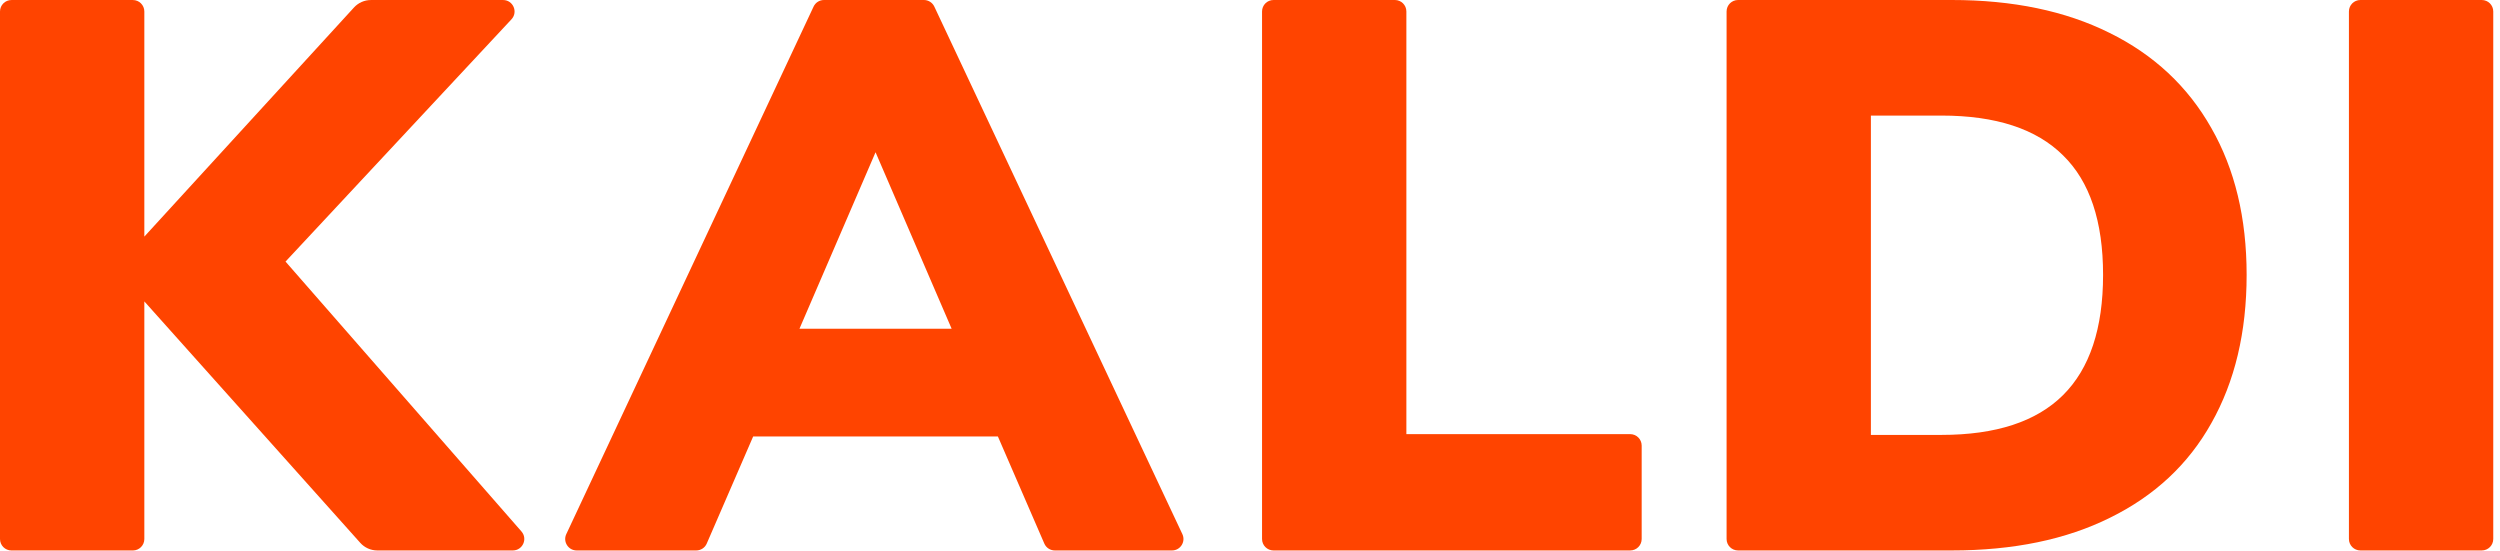
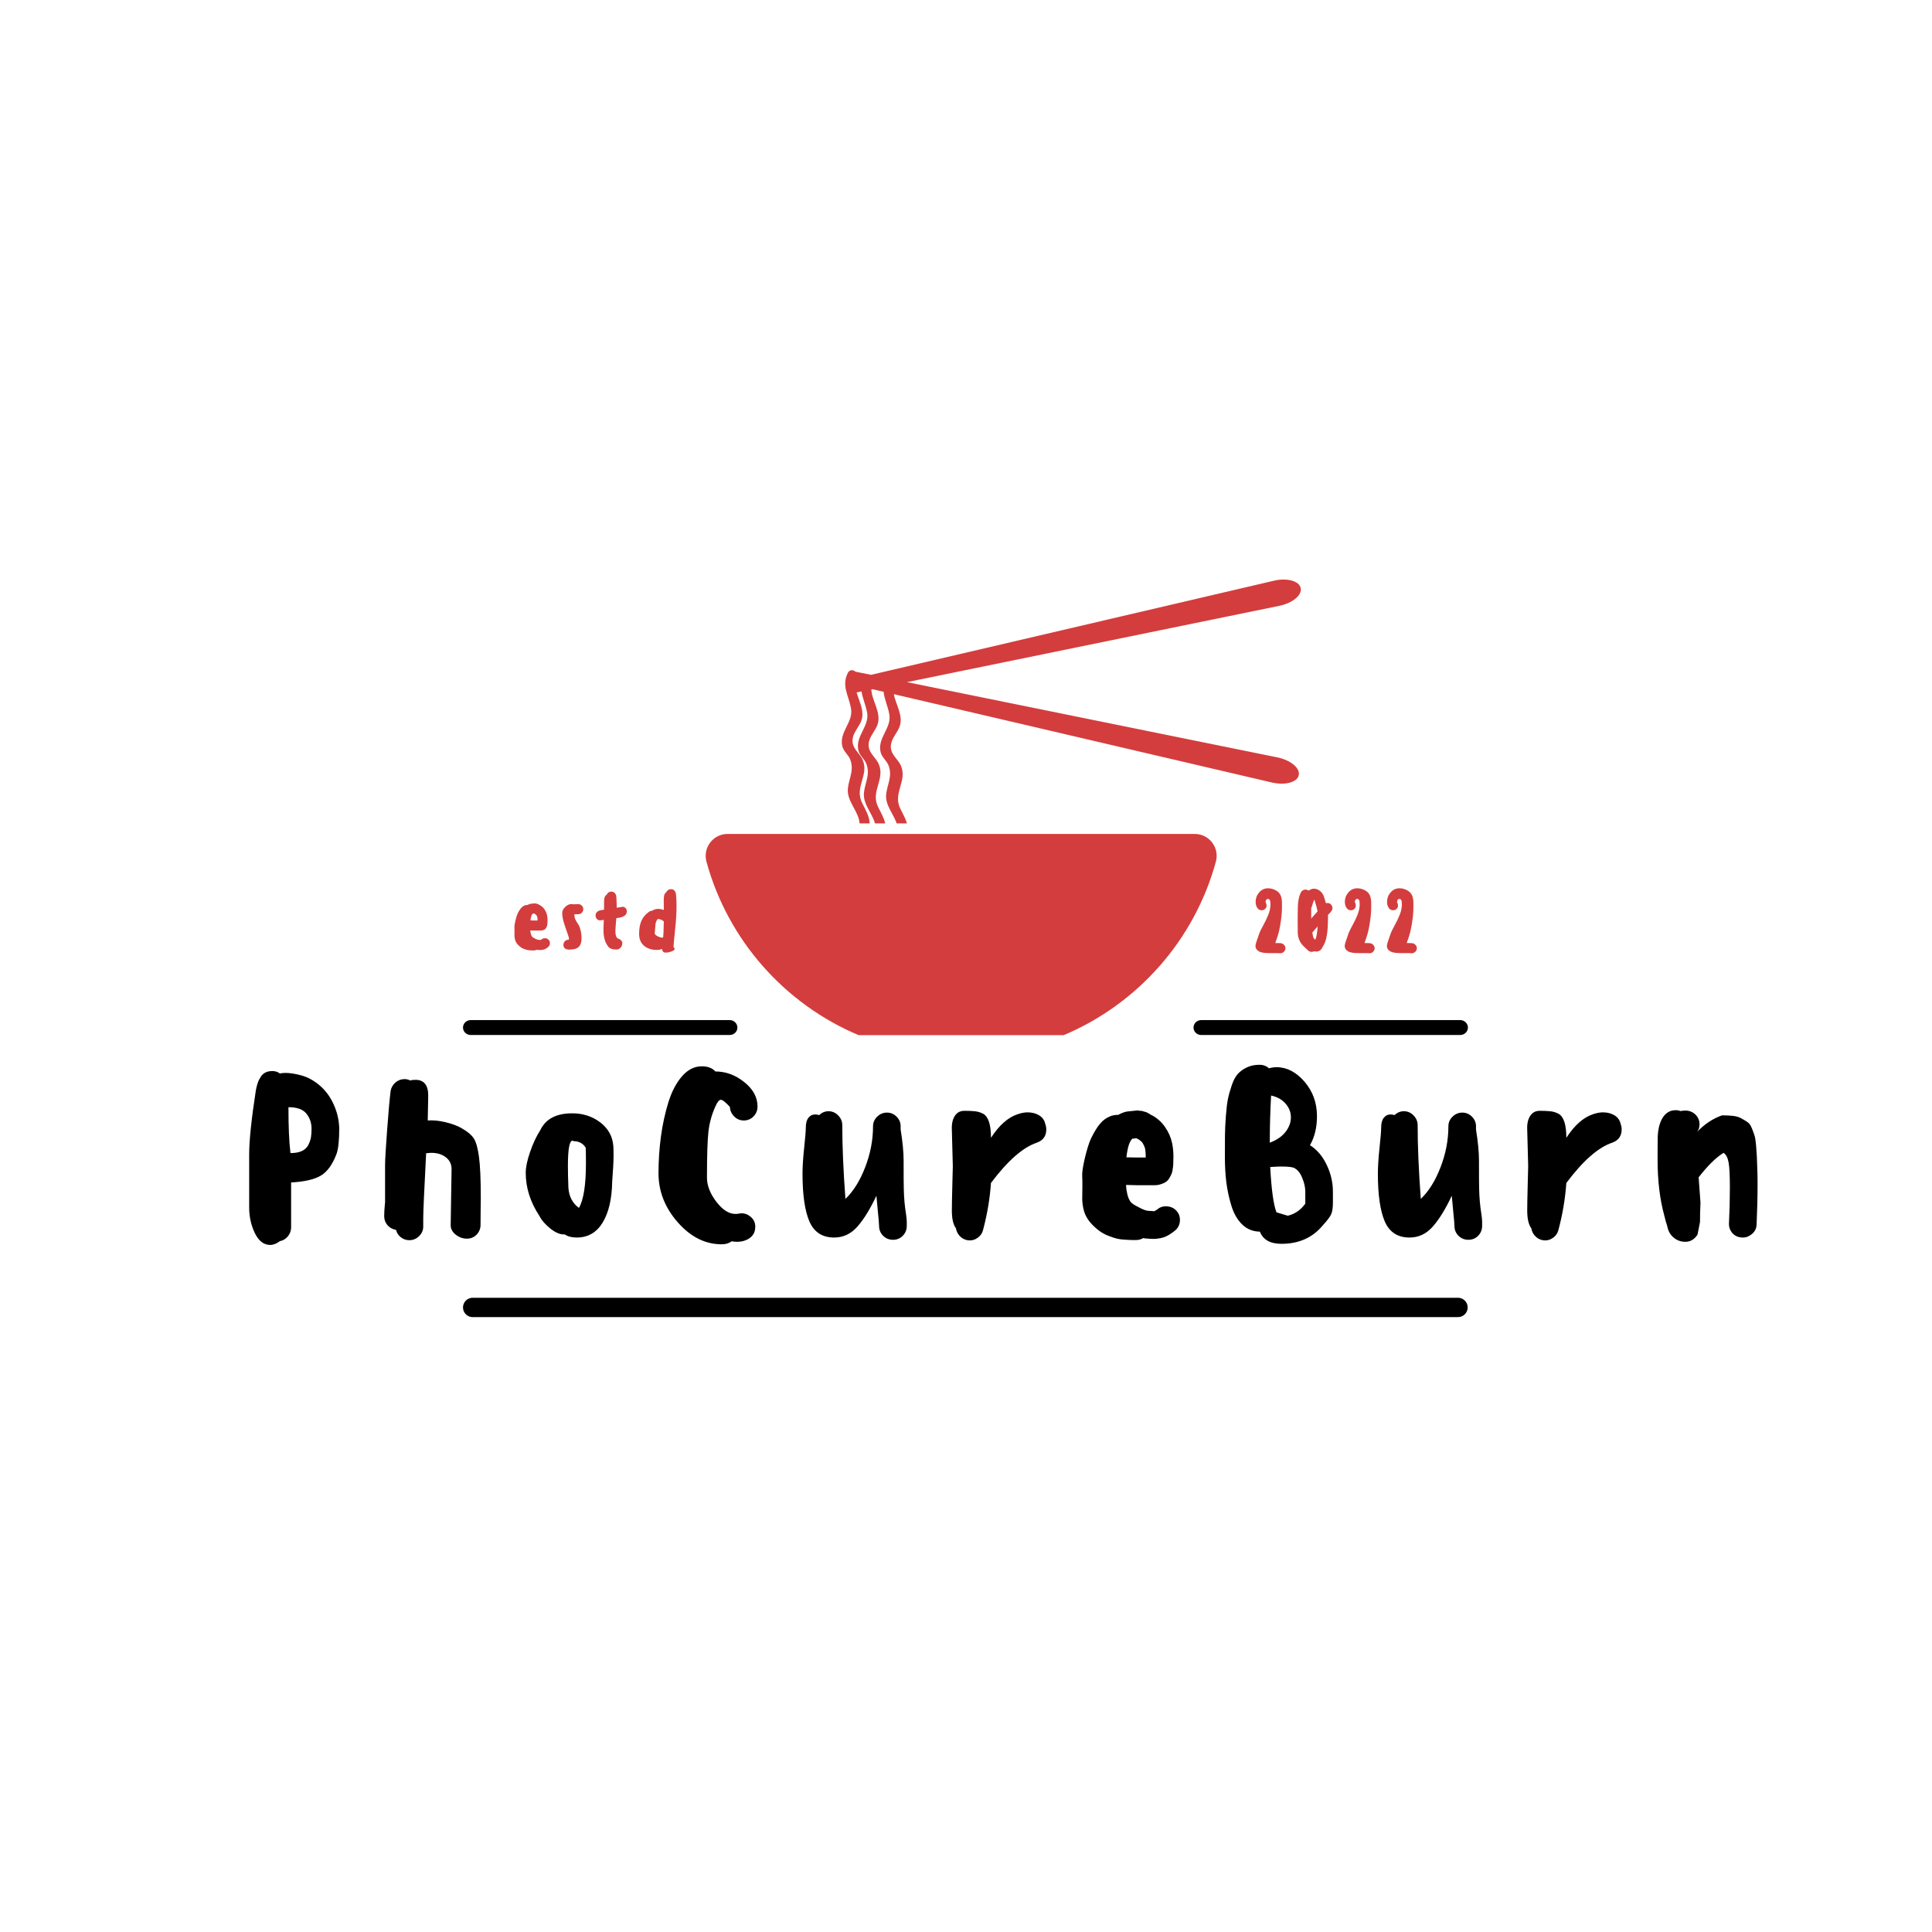
- <svg xmlns="http://www.w3.org/2000/svg" xmlns:xlink="http://www.w3.org/1999/xlink" viewBox="0 0 109 24">
-   <g transform="translate(-1470)">
-     <g style="mix-blend-mode:normal" transform="translate(1470)" fill="#f40">
-       <use xlink:href="#b" style="mix-blend-mode:normal" />
-       <use xlink:href="#c" style="mix-blend-mode:normal" />
-       <use xlink:href="#d" style="mix-blend-mode:normal" />
-       <use xlink:href="#e" style="mix-blend-mode:normal" />
-       <use xlink:href="#f" style="mix-blend-mode:normal" />
+ <svg xmlns="http://www.w3.org/2000/svg" width="375" viewBox="0 0 375 375" height="375" version="1.0">
+   <defs>
+     <clipPath id="a">
+       <path d="M 136.969 112.492 L 252.469 112.492 L 252.469 200.922 L 136.969 200.922 Z M 136.969 112.492" />
+     </clipPath>
+   </defs>
+   <g>
+     <g>
+       <g>
+         <path d="M 19.672 -21.234 C 19.672 -18.848 19.492 -17.176 19.141 -16.219 C 18.359 -14.156 17.344 -12.754 16.094 -12.016 C 14.844 -11.273 12.922 -10.832 10.328 -10.688 L 10.328 -1.969 C 10.328 -1.32 10.117 -0.742 9.703 -0.234 C 9.285 0.266 8.77 0.578 8.156 0.703 C 7.488 1.191 6.863 1.438 6.281 1.438 C 5.031 1.438 4.035 0.676 3.297 -0.844 C 2.555 -2.375 2.188 -4.039 2.188 -5.844 L 2.188 -16.141 C 2.188 -18.805 2.617 -22.945 3.484 -28.562 C 3.66 -29.469 3.863 -30.148 4.094 -30.609 L 4.281 -30.922 C 4.738 -31.848 5.535 -32.312 6.672 -32.312 C 7.109 -32.312 7.516 -32.211 7.891 -32.016 L 8.156 -31.828 C 8.383 -31.891 8.555 -31.922 8.672 -31.922 C 9.398 -32.004 10.344 -31.922 11.5 -31.672 C 12.664 -31.43 13.66 -31.051 14.484 -30.531 C 16.109 -29.539 17.363 -28.207 18.25 -26.531 C 19.133 -24.863 19.609 -23.098 19.672 -21.234 Z M 10.203 -16.391 C 11.109 -16.391 11.848 -16.523 12.422 -16.797 C 13.004 -17.078 13.426 -17.477 13.688 -18 C 13.945 -18.531 14.113 -19.023 14.188 -19.484 C 14.258 -19.953 14.297 -20.492 14.297 -21.109 C 14.297 -22.242 13.961 -23.223 13.297 -24.047 C 12.629 -24.879 11.469 -25.297 9.812 -25.297 C 9.812 -21.453 9.941 -18.484 10.203 -16.391 Z M 10.203 -16.391" transform="translate(46.176 240.204)" />
+       </g>
    </g>
  </g>
-   <defs>
-     <path id="b" d="M22.735 23.171c.283.323.053.829-.376.829h-5.907c-.285 0-.556-.121-.745-.333l-9.414-10.526v10.36c0 .276-.224.5-.5.5h-5.293c-.276 0-.5-.224-.5-.5v-23c0-.276.224-.5.5-.5h5.293c.276 0 .5.224.5.5v9.815l9.141-9.99c.19-.207.457-.325.738-.325h5.762c.437 0 .664.521.366.841l-9.851 10.563 10.287 11.767z" />
-     <path id="c" d="M45.991 24c-.199 0-.38-.118-.459-.301l-2.024-4.669h-10.67l-2.024 4.669c-.079.183-.259.301-.459.301h-5.212c-.366 0-.608-.381-.453-.712l10.782-23c.082-.176.259-.288.453-.288h4.358c.194 0 .37.112.453.287l10.815 23c.156.332-.086.713-.452.713h-5.108zm-11.135-9.668h6.635l-3.317-7.694-3.317 7.694z" />
-     <path id="d" d="M55.525 24c-.276 0-.5-.224-.5-.5v-23c0-.276.224-.5.5-.5h5.293c.276 0 .5.224.5.5v18.428h9.759c.276 0 .5.224.5.5v4.072c0 .276-.224.5-.5.5h-15.552z" />
-     <path id="e" d="M75.279.5c0-.276.224-.5.5-.5h9.315c2.667 0 4.959.477 6.874 1.43 1.938.953 3.42 2.338 4.446 4.153 1.026 1.793 1.539 3.926 1.539 6.4 0 2.496-.513 4.652-1.539 6.468-1.003 1.793-2.474 3.166-4.412 4.119-1.915.953-4.218 1.43-6.908 1.43h-9.315c-.276 0-.5-.224-.5-.5v-23zm9.37 18.462c2.371 0 4.138-.579 5.301-1.736 1.163-1.157 1.744-2.905 1.744-5.242 0-2.338-.581-4.074-1.744-5.209-1.163-1.157-2.93-1.736-5.301-1.736h-3.078v13.923h3.078z" />
-     <path id="f" d="M102.913 24c-.276 0-.5-.224-.5-.5v-23c0-.276.224-.5.5-.5h5.293c.276 0 .5.224.5.5v23c0 .276-.224.5-.5.5h-5.293z" />
-   </defs>
+   <g>
+     <g>
+       <g>
+         <path d="M 17.188 -21.234 C 18.32 -20.598 19.113 -19.941 19.562 -19.266 C 20.008 -18.598 20.348 -17.414 20.578 -15.719 C 20.816 -14.02 20.938 -11.32 20.938 -7.625 C 20.938 -7.164 20.926 -6.359 20.906 -5.203 C 20.895 -4.055 20.891 -3.148 20.891 -2.484 C 20.891 -1.734 20.633 -1.094 20.125 -0.562 C 19.613 -0.039 18.984 0.219 18.234 0.219 C 17.441 0.219 16.711 -0.047 16.047 -0.578 C 15.379 -1.117 15.062 -1.754 15.094 -2.484 L 15.266 -13.172 C 15.297 -14.16 14.938 -14.953 14.188 -15.547 C 13.445 -16.141 12.5 -16.438 11.344 -16.438 C 11.133 -16.438 10.797 -16.41 10.328 -16.359 C 9.953 -9.172 9.766 -4.984 9.766 -3.797 L 9.766 -2.141 C 9.766 -1.41 9.492 -0.785 8.953 -0.266 C 8.422 0.254 7.789 0.516 7.062 0.516 C 6.457 0.516 5.91 0.328 5.422 -0.047 C 4.941 -0.422 4.629 -0.898 4.484 -1.484 C 3.816 -1.598 3.266 -1.898 2.828 -2.391 C 2.398 -2.891 2.188 -3.473 2.188 -4.141 C 2.188 -4.398 2.195 -4.75 2.219 -5.188 C 2.25 -5.625 2.281 -6.016 2.312 -6.359 L 2.359 -6.844 L 2.359 -14.078 C 2.359 -15.047 2.488 -17.281 2.75 -20.781 C 3.008 -24.281 3.238 -26.848 3.438 -28.484 C 3.562 -29.117 3.875 -29.656 4.375 -30.094 C 4.883 -30.531 5.477 -30.75 6.156 -30.75 C 6.531 -30.75 6.891 -30.66 7.234 -30.484 C 7.492 -30.566 7.859 -30.609 8.328 -30.609 C 9.93 -30.578 10.734 -29.562 10.734 -27.562 L 10.641 -22.719 C 11.66 -22.801 12.801 -22.691 14.062 -22.391 C 15.332 -22.086 16.375 -21.703 17.188 -21.234 Z M 17.188 -21.234" transform="translate(72.384 240.204)" />
+       </g>
+     </g>
+   </g>
+   <g>
+     <g>
+       <g>
+         <path d="M 9.766 -0.609 C 10.348 -0.203 11.117 0 12.078 0 C 14.254 0 15.93 -0.961 17.109 -2.891 C 18.297 -4.828 18.914 -7.484 18.969 -10.859 C 19.145 -13.066 19.234 -14.754 19.234 -15.922 C 19.234 -16.879 19.219 -17.504 19.188 -17.797 C 19.039 -19.648 18.195 -21.164 16.656 -22.344 C 15.113 -23.52 13.297 -24.109 11.203 -24.109 C 8.117 -24.109 6.055 -23.02 5.016 -20.844 C 4.254 -19.656 3.594 -18.242 3.031 -16.609 C 2.469 -14.984 2.188 -13.633 2.188 -12.562 C 2.188 -9.676 3.07 -6.883 4.844 -4.188 C 5.301 -3.312 6.031 -2.477 7.031 -1.688 C 8.039 -0.906 8.953 -0.547 9.766 -0.609 Z M 11.469 -18.703 C 12.52 -18.703 13.305 -18.281 13.828 -17.438 C 13.859 -17.125 13.875 -16.125 13.875 -14.438 C 13.875 -10.219 13.422 -7.32 12.516 -5.75 C 11.266 -6.656 10.582 -7.969 10.469 -9.688 C 10.406 -11.25 10.375 -12.656 10.375 -13.906 C 10.375 -17.281 10.695 -18.91 11.344 -18.797 C 11.426 -18.734 11.469 -18.703 11.469 -18.703 Z M 11.469 -18.703" transform="translate(99.856 240.204)" />
+       </g>
+     </g>
+   </g>
+   <g>
+     <g>
+       <g>
+         <path d="M 21.406 -25.422 C 21.406 -27.223 20.547 -28.805 18.828 -30.172 C 17.117 -31.547 15.25 -32.234 13.219 -32.234 C 12.633 -32.898 11.758 -33.234 10.594 -33.234 C 9.145 -33.234 7.859 -32.582 6.734 -31.281 C 5.617 -29.988 4.738 -28.301 4.094 -26.219 C 3.457 -24.145 2.977 -21.938 2.656 -19.594 C 2.344 -17.258 2.188 -14.883 2.188 -12.469 C 2.188 -8.957 3.438 -5.781 5.938 -2.938 C 8.438 -0.102 11.27 1.312 14.438 1.312 C 15.25 1.312 15.891 1.117 16.359 0.734 C 16.816 0.797 17.164 0.828 17.406 0.828 C 18.414 0.828 19.258 0.57 19.938 0.062 C 20.625 -0.445 20.969 -1.164 20.969 -2.094 C 20.969 -2.852 20.691 -3.477 20.141 -3.969 C 19.586 -4.457 18.977 -4.703 18.312 -4.703 C 18.195 -4.703 18.016 -4.68 17.766 -4.641 C 17.523 -4.598 17.316 -4.578 17.141 -4.578 C 15.859 -4.578 14.613 -5.367 13.406 -6.953 C 12.195 -8.535 11.594 -10.098 11.594 -11.641 C 11.594 -15.859 11.688 -18.82 11.875 -20.531 C 12.07 -22.25 12.52 -23.879 13.219 -25.422 C 13.594 -26.297 13.953 -26.734 14.297 -26.734 C 14.617 -26.734 15.203 -26.27 16.047 -25.344 C 16.078 -24.645 16.352 -24.031 16.875 -23.5 C 17.395 -22.977 18.02 -22.719 18.75 -22.719 C 19.477 -22.719 20.102 -22.977 20.625 -23.5 C 21.145 -24.031 21.406 -24.672 21.406 -25.422 Z M 21.406 -25.422" transform="translate(125.628 240.204)" />
+       </g>
+     </g>
+   </g>
+   <g>
+     <g>
+       <g>
+         <path d="M 22.281 -4.531 C 22.375 -3.895 22.422 -3.414 22.422 -3.094 L 22.422 -2.266 C 22.422 -1.516 22.164 -0.875 21.656 -0.344 C 21.145 0.176 20.508 0.438 19.75 0.438 C 19 0.438 18.359 0.176 17.828 -0.344 C 17.305 -0.875 17.047 -1.516 17.047 -2.266 C 17.047 -2.617 16.969 -3.555 16.812 -5.078 C 16.656 -6.609 16.562 -7.617 16.531 -8.109 C 15.332 -5.555 14.109 -3.566 12.859 -2.141 C 11.609 -0.711 10.098 0 8.328 0 C 6.035 0 4.438 -1.035 3.531 -3.109 C 2.633 -5.191 2.188 -8.285 2.188 -12.391 C 2.188 -13.691 2.289 -15.344 2.5 -17.344 C 2.719 -19.352 2.828 -20.695 2.828 -21.375 C 2.828 -22.188 2.992 -22.805 3.328 -23.234 C 3.672 -23.672 4.117 -23.891 4.672 -23.891 C 4.898 -23.891 5.145 -23.848 5.406 -23.766 C 5.957 -24.266 6.566 -24.516 7.234 -24.516 C 7.961 -24.516 8.586 -24.242 9.109 -23.703 C 9.641 -23.16 9.906 -22.531 9.906 -21.812 C 9.906 -17.77 10.109 -13 10.516 -7.5 C 12.055 -8.957 13.332 -11 14.344 -13.625 C 15.363 -16.258 15.875 -18.914 15.875 -21.594 C 15.875 -22.312 16.141 -22.93 16.672 -23.453 C 17.211 -23.984 17.848 -24.25 18.578 -24.25 C 19.305 -24.25 19.93 -23.984 20.453 -23.453 C 20.973 -22.93 21.234 -22.312 21.234 -21.594 L 21.234 -20.969 C 21.617 -18.594 21.812 -16.578 21.812 -14.922 C 21.812 -11.984 21.82 -10.176 21.844 -9.5 C 21.875 -7.789 22.02 -6.133 22.281 -4.531 Z M 22.281 -4.531" transform="translate(153.58 240.204)" />
+       </g>
+     </g>
+   </g>
+   <g>
+     <g>
+       <g>
+         <path d="M 20.359 -22.016 C 20.484 -21.703 20.547 -21.352 20.547 -20.969 C 20.547 -19.695 19.93 -18.844 18.703 -18.406 C 16.004 -17.5 13.039 -14.895 9.812 -10.594 C 9.602 -7.57 9.094 -4.535 8.281 -1.484 C 8.133 -0.867 7.805 -0.375 7.297 0 C 6.797 0.375 6.27 0.562 5.719 0.562 C 5.039 0.562 4.445 0.336 3.938 -0.109 C 3.438 -0.555 3.129 -1.113 3.016 -1.781 C 2.484 -2.508 2.219 -3.66 2.219 -5.234 C 2.219 -6.16 2.25 -7.801 2.312 -10.156 C 2.375 -12.508 2.406 -13.734 2.406 -13.828 L 2.219 -20.938 C 2.164 -22.008 2.348 -22.883 2.766 -23.562 C 3.191 -24.25 3.812 -24.594 4.625 -24.594 C 5.406 -24.594 5.926 -24.578 6.188 -24.547 C 7 -24.523 7.695 -24.352 8.281 -24.031 C 9.301 -23.477 9.812 -21.922 9.812 -19.359 C 11.406 -21.805 13.133 -23.332 15 -23.938 C 15.695 -24.176 16.336 -24.297 16.922 -24.297 C 17.797 -24.297 18.551 -24.098 19.188 -23.703 C 19.82 -23.305 20.211 -22.742 20.359 -22.016 Z M 20.359 -22.016" transform="translate(182.535 240.204)" />
+       </g>
+     </g>
+   </g>
+   <g>
+     <g>
+       <g>
+         <path d="M 10.688 -10.203 C 10.719 -9.586 10.789 -9.051 10.906 -8.594 C 11.02 -7.977 11.223 -7.453 11.516 -7.016 C 11.742 -6.672 12.254 -6.312 13.047 -5.938 C 13.797 -5.5 14.43 -5.25 14.953 -5.188 C 15.711 -5.133 16.133 -5.109 16.219 -5.109 C 16.312 -5.191 16.473 -5.289 16.703 -5.406 L 16.969 -5.625 C 17.375 -5.914 17.852 -6.062 18.406 -6.062 C 19.395 -6.062 20.164 -5.672 20.719 -4.891 C 21.008 -4.484 21.156 -4 21.156 -3.438 C 21.156 -2.477 20.758 -1.723 19.969 -1.172 L 19.672 -0.953 L 19.016 -0.516 C 18.367 -0.109 17.613 0.133 16.75 0.219 C 16.57 0.25 16.297 0.266 15.922 0.266 C 15.66 0.266 15.148 0.234 14.391 0.172 C 14.305 0.141 14.176 0.125 14 0.125 C 13.594 0.363 13.141 0.484 12.641 0.484 L 11.906 0.484 C 11.531 0.484 10.938 0.453 10.125 0.391 C 9.363 0.359 8.473 0.141 7.453 -0.266 C 6.379 -0.641 5.379 -1.281 4.453 -2.188 C 3.492 -3.082 2.852 -4.066 2.531 -5.141 C 2.301 -5.984 2.188 -6.785 2.188 -7.547 L 2.219 -9.859 C 2.219 -10.898 2.207 -11.551 2.188 -11.812 C 2.125 -12.508 2.297 -13.719 2.703 -15.438 C 3.109 -17.125 3.5 -18.375 3.875 -19.188 C 4.227 -19.914 4.551 -20.508 4.844 -20.969 C 5.102 -21.406 5.406 -21.816 5.75 -22.203 C 6.281 -22.805 6.879 -23.238 7.547 -23.5 C 7.984 -23.707 8.535 -23.812 9.203 -23.812 C 9.379 -23.926 9.508 -24 9.594 -24.031 C 10.176 -24.289 10.641 -24.438 10.984 -24.469 L 12.641 -24.641 C 12.734 -24.672 12.91 -24.672 13.172 -24.641 C 13.43 -24.578 13.578 -24.562 13.609 -24.594 L 13.656 -24.594 L 14 -24.516 C 14.195 -24.422 14.312 -24.391 14.344 -24.422 C 14.375 -24.422 14.492 -24.379 14.703 -24.297 L 15.047 -24.109 L 15.344 -23.938 C 15.488 -23.82 15.594 -23.766 15.656 -23.766 C 16.758 -23.18 17.645 -22.383 18.312 -21.375 C 18.957 -20.438 19.395 -19.43 19.625 -18.359 C 19.801 -17.547 19.891 -16.66 19.891 -15.703 C 19.891 -14.484 19.844 -13.695 19.75 -13.344 C 19.727 -12.875 19.582 -12.395 19.312 -11.906 C 19 -11.238 18.551 -10.785 17.969 -10.547 C 17.383 -10.285 16.832 -10.156 16.312 -10.156 L 12.828 -10.156 L 10.859 -10.203 Z M 11.078 -15.562 L 12.828 -15.531 L 14.516 -15.531 C 14.516 -16.227 14.473 -16.805 14.391 -17.266 C 14.305 -17.586 14.145 -17.953 13.906 -18.359 C 13.738 -18.586 13.477 -18.82 13.125 -19.062 L 12.641 -19.281 C 12.555 -19.25 12.43 -19.223 12.266 -19.203 C 12.109 -19.191 11.988 -19.188 11.906 -19.188 L 11.688 -18.922 C 11.363 -18.461 11.117 -17.766 10.953 -16.828 C 10.891 -16.566 10.828 -16.145 10.766 -15.562 Z M 11.078 -15.562" transform="translate(207.871 240.204)" />
+       </g>
+     </g>
+   </g>
+   <g>
+     <g>
+       <g>
+         <path d="M 18.703 -17.922 C 20.078 -17.047 21.16 -15.77 21.953 -14.094 C 22.754 -12.426 23.156 -10.691 23.156 -8.891 L 23.156 -6.844 C 23.156 -5.832 23.051 -5.078 22.844 -4.578 C 22.645 -4.086 22.094 -3.348 21.188 -2.359 C 19.219 0.023 16.547 1.219 13.172 1.219 C 10.992 1.219 9.598 0.43 8.984 -1.141 C 7.648 -1.16 6.516 -1.613 5.578 -2.5 C 4.648 -3.395 3.953 -4.582 3.484 -6.062 C 3.023 -7.539 2.691 -9.051 2.484 -10.594 C 2.285 -12.133 2.188 -13.805 2.188 -15.609 C 2.188 -17.359 2.191 -18.754 2.203 -19.797 C 2.211 -20.848 2.27 -22.082 2.375 -23.5 C 2.477 -24.926 2.613 -26.062 2.781 -26.906 C 2.957 -27.75 3.207 -28.641 3.531 -29.578 C 3.852 -30.523 4.242 -31.254 4.703 -31.766 C 5.172 -32.273 5.758 -32.695 6.469 -33.031 C 7.188 -33.363 7.992 -33.531 8.891 -33.531 C 9.648 -33.531 10.266 -33.301 10.734 -32.844 C 11.254 -32.988 11.742 -33.062 12.203 -33.062 C 14.211 -33.062 16.023 -32.125 17.641 -30.25 C 19.254 -28.375 20.062 -26.141 20.062 -23.547 C 20.062 -21.367 19.609 -19.492 18.703 -17.922 Z M 11.156 -27.562 C 10.988 -24.445 10.906 -21.508 10.906 -18.75 L 10.906 -18.406 C 12.27 -18.926 13.289 -19.629 13.969 -20.516 C 14.656 -21.398 15 -22.336 15 -23.328 C 15 -24.316 14.656 -25.203 13.969 -25.984 C 13.289 -26.773 12.352 -27.301 11.156 -27.562 Z M 17.797 -6.578 L 17.797 -8.891 C 17.797 -9.711 17.602 -10.594 17.219 -11.531 C 16.844 -12.477 16.336 -13.125 15.703 -13.469 C 15.379 -13.676 14.52 -13.781 13.125 -13.781 C 12.633 -13.781 11.922 -13.75 10.984 -13.688 C 11.223 -9.27 11.629 -6.336 12.203 -4.891 L 14.391 -4.234 C 15.754 -4.547 16.891 -5.328 17.797 -6.578 Z M 17.797 -6.578" transform="translate(235.562 240.204)" />
+       </g>
+     </g>
+   </g>
+   <g>
+     <g>
+       <g>
+         <path d="M 22.281 -4.531 C 22.375 -3.895 22.422 -3.414 22.422 -3.094 L 22.422 -2.266 C 22.422 -1.516 22.164 -0.875 21.656 -0.344 C 21.145 0.176 20.508 0.438 19.75 0.438 C 19 0.438 18.359 0.176 17.828 -0.344 C 17.305 -0.875 17.047 -1.516 17.047 -2.266 C 17.047 -2.617 16.969 -3.555 16.812 -5.078 C 16.656 -6.609 16.562 -7.617 16.531 -8.109 C 15.332 -5.555 14.109 -3.566 12.859 -2.141 C 11.609 -0.711 10.098 0 8.328 0 C 6.035 0 4.438 -1.035 3.531 -3.109 C 2.633 -5.191 2.188 -8.285 2.188 -12.391 C 2.188 -13.691 2.289 -15.344 2.5 -17.344 C 2.719 -19.352 2.828 -20.695 2.828 -21.375 C 2.828 -22.188 2.992 -22.805 3.328 -23.234 C 3.672 -23.672 4.117 -23.891 4.672 -23.891 C 4.898 -23.891 5.145 -23.848 5.406 -23.766 C 5.957 -24.266 6.566 -24.516 7.234 -24.516 C 7.961 -24.516 8.586 -24.242 9.109 -23.703 C 9.641 -23.16 9.906 -22.531 9.906 -21.812 C 9.906 -17.77 10.109 -13 10.516 -7.5 C 12.055 -8.957 13.332 -11 14.344 -13.625 C 15.363 -16.258 15.875 -18.914 15.875 -21.594 C 15.875 -22.312 16.141 -22.93 16.672 -23.453 C 17.211 -23.984 17.848 -24.25 18.578 -24.25 C 19.305 -24.25 19.93 -23.984 20.453 -23.453 C 20.973 -22.93 21.234 -22.312 21.234 -21.594 L 21.234 -20.969 C 21.617 -18.594 21.812 -16.578 21.812 -14.922 C 21.812 -11.984 21.82 -10.176 21.844 -9.5 C 21.875 -7.789 22.02 -6.133 22.281 -4.531 Z M 22.281 -4.531" transform="translate(265.258 240.204)" />
+       </g>
+     </g>
+   </g>
+   <g>
+     <g>
+       <g>
+         <path d="M 20.359 -22.016 C 20.484 -21.703 20.547 -21.352 20.547 -20.969 C 20.547 -19.695 19.93 -18.844 18.703 -18.406 C 16.004 -17.5 13.039 -14.895 9.812 -10.594 C 9.602 -7.57 9.094 -4.535 8.281 -1.484 C 8.133 -0.867 7.805 -0.375 7.297 0 C 6.797 0.375 6.27 0.562 5.719 0.562 C 5.039 0.562 4.445 0.336 3.938 -0.109 C 3.438 -0.555 3.129 -1.113 3.016 -1.781 C 2.484 -2.508 2.219 -3.66 2.219 -5.234 C 2.219 -6.16 2.25 -7.801 2.312 -10.156 C 2.375 -12.508 2.406 -13.734 2.406 -13.828 L 2.219 -20.938 C 2.164 -22.008 2.348 -22.883 2.766 -23.562 C 3.191 -24.25 3.812 -24.594 4.625 -24.594 C 5.406 -24.594 5.926 -24.578 6.188 -24.547 C 7 -24.523 7.695 -24.352 8.281 -24.031 C 9.301 -23.477 9.812 -21.922 9.812 -19.359 C 11.406 -21.805 13.133 -23.332 15 -23.938 C 15.695 -24.176 16.336 -24.297 16.922 -24.297 C 17.797 -24.297 18.551 -24.098 19.188 -23.703 C 19.82 -23.305 20.211 -22.742 20.359 -22.016 Z M 20.359 -22.016" transform="translate(294.213 240.204)" />
+       </g>
+     </g>
+   </g>
+   <g>
+     <g>
+       <g>
+         <path d="M 21.547 -13.125 C 21.578 -12.602 21.594 -11.688 21.594 -10.375 C 21.594 -7.938 21.531 -5.32 21.406 -2.531 C 21.383 -1.801 21.098 -1.195 20.547 -0.719 C 19.992 -0.238 19.395 0 18.75 0 C 17.906 0 17.227 -0.281 16.719 -0.844 C 16.219 -1.414 15.992 -2.094 16.047 -2.875 C 16.16 -5.062 16.219 -7.359 16.219 -9.766 C 16.219 -11.973 16.141 -13.551 15.984 -14.5 C 15.828 -15.445 15.5 -16.094 15 -16.438 C 13.551 -15.562 11.938 -13.977 10.156 -11.688 C 10.395 -8.457 10.516 -6.801 10.516 -6.719 C 10.516 -6.508 10.504 -6.254 10.484 -5.953 C 10.473 -5.648 10.457 -5.223 10.438 -4.672 C 10.426 -4.117 10.422 -3.566 10.422 -3.016 L 9.938 -0.562 C 9.332 0.363 8.551 0.828 7.594 0.828 C 6.75 0.828 6.016 0.578 5.391 0.078 C 4.766 -0.41 4.348 -1.062 4.141 -1.875 C 4.109 -2.051 4.086 -2.145 4.078 -2.156 C 4.066 -2.176 4.051 -2.223 4.031 -2.297 C 4.02 -2.367 4 -2.445 3.969 -2.531 C 3.938 -2.613 3.875 -2.805 3.781 -3.109 C 3.695 -3.422 3.598 -3.812 3.484 -4.281 C 2.617 -7.445 2.188 -11.051 2.188 -15.094 C 2.188 -17.062 2.195 -18.602 2.219 -19.719 C 2.281 -20.988 2.539 -22.066 3 -22.953 C 3.469 -23.848 4.125 -24.41 4.969 -24.641 C 5.32 -24.691 5.57 -24.719 5.719 -24.719 C 6.062 -24.719 6.363 -24.66 6.625 -24.547 C 6.914 -24.609 7.25 -24.641 7.625 -24.641 C 8.352 -24.641 8.992 -24.379 9.547 -23.859 C 10.066 -23.328 10.328 -22.703 10.328 -21.984 C 10.328 -21.398 10.172 -20.906 9.859 -20.5 C 11.285 -22.008 12.898 -23.082 14.703 -23.719 C 15.516 -23.719 16.234 -23.68 16.859 -23.609 C 17.484 -23.535 18.023 -23.367 18.484 -23.109 C 18.953 -22.848 19.344 -22.609 19.656 -22.391 C 19.977 -22.172 20.25 -21.789 20.469 -21.25 C 20.688 -20.719 20.859 -20.254 20.984 -19.859 C 21.117 -19.473 21.223 -18.844 21.297 -17.969 C 21.367 -17.094 21.422 -16.363 21.453 -15.781 C 21.484 -15.207 21.516 -14.32 21.547 -13.125 Z M 21.547 -13.125" transform="translate(319.549 240.204)" />
+       </g>
+     </g>
+   </g>
+   <path stroke-linecap="round" transform="matrix(3.74505 0 0 3.75 89.87 253.773)" fill="none" d="M 0.5 0 L 51.569 0" stroke="#000" />
+   <path stroke-linecap="round" transform="matrix(2.98816 0 0 2.88722 89.87 199.445)" fill="none" d="M 0.5 -0 L 17.322 -0" stroke="#000" />
+   <path stroke-linecap="round" transform="matrix(2.98816 0 0 2.88722 231.661 199.445)" fill="none" d="M 0.5 -0 L 17.323 -0" stroke="#000" />
+   <g clip-path="url(#a)">
+     <path fill="#D43D3D" d="M 247.949 147.012 L 176.039 132.402 L 248.324 117.59 C 250.883 117.066 252.77 115.512 252.465 114.129 C 252.16 112.746 249.797 112.121 247.25 112.719 L 169.066 130.984 L 166.062 130.375 C 165.625 129.988 164.91 129.934 164.574 130.594 C 163.289 133.094 164.73 134.977 165.18 137.496 C 165.664 140.176 162.891 142.012 163.473 144.766 C 163.703 145.84 164.656 146.465 165.023 147.414 C 165.836 149.508 164.789 151.035 164.574 153.027 C 164.301 155.527 166.719 157.496 166.84 159.82 L 168.809 159.82 C 168.723 158.418 168.062 157.285 167.352 155.879 C 165.781 152.793 168.703 150.496 167.461 147.539 C 166.82 146 165.137 145.223 165.531 143.199 C 165.762 142.02 166.824 140.961 167.215 139.801 C 167.824 137.996 166.773 136.145 166.262 134.402 L 167.23 134.207 C 167.414 135.527 168.031 136.809 168.305 138.316 C 168.781 140.996 166.012 142.836 166.598 145.586 C 166.824 146.66 167.777 147.285 168.145 148.234 C 168.957 150.328 167.914 151.855 167.695 153.844 C 167.453 156.051 169.305 157.836 169.832 159.82 L 171.816 159.82 C 171.578 158.77 171.043 157.824 170.469 156.699 C 168.902 153.609 171.824 151.316 170.586 148.355 C 169.941 146.82 168.262 146.039 168.652 144.02 C 168.883 142.836 169.945 141.777 170.336 140.621 C 171.113 138.32 169.188 135.941 169.129 133.816 L 169.355 133.773 L 171.508 134.273 C 171.641 135.688 172.324 137.035 172.613 138.641 C 173.09 141.32 170.32 143.16 170.906 145.91 C 171.133 146.984 172.086 147.609 172.457 148.559 C 173.27 150.648 172.223 152.18 172.004 154.172 C 171.777 156.254 173.422 157.965 174.047 159.82 L 176.035 159.82 C 175.77 158.898 175.289 158.031 174.781 157.023 C 173.211 153.934 176.133 151.645 174.895 148.68 C 174.25 147.148 172.57 146.363 172.965 144.344 C 173.191 143.16 174.254 142.102 174.645 140.945 C 175.352 138.859 173.832 136.703 173.496 134.738 L 246.879 151.883 C 249.422 152.477 251.785 151.852 252.086 150.473 C 252.395 149.09 250.508 147.535 247.949 147.012 Z M 236 167.262 C 231.836 182.484 220.82 194.875 206.465 200.922 L 166.656 200.922 C 152.301 194.875 141.289 182.484 137.125 167.262 C 136.383 164.547 138.41 161.867 141.227 161.867 L 231.898 161.867 C 234.715 161.867 236.742 164.547 236 167.262" />
+   </g>
+   <g fill="#D43D3D">
+     <g>
+       <g>
+         <path d="M 3.875 -3.703 C 3.883 -3.484 3.914 -3.289 3.969 -3.125 C 4.008 -2.895 4.082 -2.703 4.188 -2.547 C 4.27 -2.422 4.453 -2.289 4.734 -2.156 C 5.016 -2 5.25 -1.91 5.438 -1.891 C 5.707 -1.867 5.859 -1.859 5.891 -1.859 C 5.922 -1.891 5.977 -1.926 6.062 -1.969 L 6.156 -2.047 C 6.312 -2.148 6.488 -2.203 6.688 -2.203 C 7.039 -2.203 7.32 -2.062 7.531 -1.781 C 7.633 -1.625 7.688 -1.445 7.688 -1.25 C 7.688 -0.906 7.539 -0.629 7.25 -0.422 L 7.141 -0.344 L 6.906 -0.188 C 6.676 -0.039 6.398 0.047 6.078 0.078 C 6.016 0.086 5.914 0.094 5.781 0.094 C 5.688 0.094 5.504 0.082 5.234 0.062 C 5.203 0.051 5.148 0.047 5.078 0.047 C 4.93 0.129 4.77 0.172 4.594 0.172 L 4.328 0.172 C 4.191 0.172 3.973 0.16 3.672 0.141 C 3.398 0.129 3.078 0.051 2.703 -0.094 C 2.316 -0.227 1.953 -0.461 1.609 -0.797 C 1.266 -1.117 1.035 -1.477 0.922 -1.875 C 0.836 -2.176 0.797 -2.461 0.797 -2.734 L 0.812 -3.578 C 0.812 -3.961 0.805 -4.203 0.797 -4.297 C 0.773 -4.547 0.836 -4.984 0.984 -5.609 C 1.129 -6.223 1.27 -6.676 1.406 -6.969 C 1.531 -7.238 1.648 -7.457 1.766 -7.625 C 1.859 -7.781 1.969 -7.926 2.094 -8.062 C 2.281 -8.281 2.492 -8.441 2.734 -8.547 C 2.898 -8.617 3.102 -8.656 3.344 -8.656 C 3.406 -8.695 3.453 -8.723 3.484 -8.734 C 3.691 -8.828 3.863 -8.879 4 -8.891 L 4.594 -8.953 C 4.625 -8.961 4.688 -8.961 4.781 -8.953 C 4.875 -8.93 4.926 -8.926 4.938 -8.938 L 4.953 -8.938 L 5.078 -8.906 C 5.16 -8.875 5.207 -8.863 5.219 -8.875 C 5.227 -8.875 5.27 -8.859 5.344 -8.828 L 5.469 -8.766 L 5.578 -8.703 C 5.629 -8.66 5.664 -8.641 5.688 -8.641 C 6.094 -8.422 6.414 -8.129 6.656 -7.766 C 6.883 -7.422 7.039 -7.055 7.125 -6.672 C 7.188 -6.379 7.219 -6.055 7.219 -5.703 C 7.219 -5.254 7.203 -4.969 7.172 -4.844 C 7.16 -4.676 7.109 -4.504 7.016 -4.328 C 6.898 -4.086 6.738 -3.922 6.531 -3.828 C 6.312 -3.734 6.109 -3.688 5.922 -3.688 L 4.656 -3.688 L 3.938 -3.703 Z M 4.031 -5.656 L 4.656 -5.641 L 5.281 -5.641 C 5.281 -5.891 5.266 -6.102 5.234 -6.281 C 5.203 -6.395 5.141 -6.523 5.047 -6.672 C 4.984 -6.754 4.891 -6.836 4.766 -6.922 L 4.594 -7 C 4.562 -6.988 4.516 -6.977 4.453 -6.969 C 4.398 -6.969 4.359 -6.969 4.328 -6.969 L 4.25 -6.875 C 4.133 -6.707 4.047 -6.453 3.984 -6.109 C 3.953 -6.016 3.926 -5.863 3.906 -5.656 Z M 4.031 -5.656" transform="translate(99.058 184.307)" />
+       </g>
+     </g>
+   </g>
+   <g fill="#D43D3D">
+     <g>
+       <g>
+         <path d="M 2.922 -0.047 C 4.004 -0.18 4.547 -0.875 4.547 -2.125 C 4.547 -2.789 4.473 -3.375 4.328 -3.875 C 4.191 -4.383 4.031 -4.758 3.844 -5 C 3.664 -5.25 3.504 -5.523 3.359 -5.828 C 3.223 -6.141 3.156 -6.453 3.156 -6.766 C 3.156 -6.797 3.16 -6.82 3.172 -6.844 C 3.242 -6.852 3.492 -6.859 3.922 -6.859 C 4.191 -6.859 4.422 -6.957 4.609 -7.156 C 4.797 -7.352 4.891 -7.582 4.891 -7.844 C 4.891 -8.102 4.797 -8.328 4.609 -8.516 C 4.422 -8.711 4.191 -8.812 3.922 -8.812 C 3.598 -8.812 3.27 -8.801 2.938 -8.781 C 2.82 -8.812 2.703 -8.828 2.578 -8.828 C 2.16 -8.828 1.758 -8.641 1.375 -8.266 C 0.988 -7.891 0.797 -7.504 0.797 -7.109 C 0.797 -6.555 0.906 -5.922 1.125 -5.203 C 1.344 -4.484 1.562 -3.832 1.781 -3.25 C 2 -2.676 2.109 -2.289 2.109 -2.094 C 2.109 -2.062 2.098 -2.004 2.078 -1.922 L 1.922 -1.906 C 1.648 -1.875 1.43 -1.758 1.266 -1.562 C 1.109 -1.363 1.031 -1.148 1.031 -0.922 C 1.031 -0.297 1.426 0.016 2.219 0.016 C 2.363 0.016 2.598 -0.004 2.922 -0.047 Z M 2.922 -0.047" transform="translate(108.327 184.307)" />
+       </g>
+     </g>
+   </g>
+   <g fill="#D43D3D">
+     <g>
+       <g>
+         <path d="M 6.422 -8.203 C 6.711 -8.016 6.859 -7.758 6.859 -7.438 C 6.859 -7.27 6.816 -7.094 6.734 -6.906 C 6.516 -6.508 5.938 -6.242 5 -6.109 L 4.812 -6.078 C 4.801 -5.848 4.758 -5.312 4.688 -4.469 C 4.656 -3.957 4.641 -3.656 4.641 -3.562 C 4.641 -2.883 4.77 -2.426 5.031 -2.188 C 5.312 -2.113 5.539 -1.988 5.719 -1.812 C 5.895 -1.645 5.984 -1.457 5.984 -1.25 C 5.984 -0.906 5.867 -0.609 5.641 -0.359 C 5.41 -0.117 5.148 0 4.859 0 C 4.109 0 3.586 -0.172 3.297 -0.516 C 2.617 -1.328 2.297 -2.477 2.328 -3.969 C 2.348 -4.133 2.367 -4.734 2.391 -5.766 L 1.75 -5.672 C 1.488 -5.641 1.258 -5.723 1.062 -5.922 C 0.875 -6.129 0.785 -6.367 0.797 -6.641 C 0.785 -6.891 0.875 -7.102 1.062 -7.281 C 1.25 -7.469 1.488 -7.582 1.781 -7.625 L 2.438 -7.734 L 2.438 -9.047 C 2.438 -9.492 2.457 -9.797 2.5 -9.953 L 2.531 -10.078 C 2.594 -10.316 2.734 -10.508 2.953 -10.656 C 3.098 -10.988 3.348 -11.18 3.703 -11.234 C 3.734 -11.242 3.785 -11.25 3.859 -11.25 C 4.055 -11.25 4.242 -11.188 4.422 -11.062 C 4.641 -10.883 4.766 -10.664 4.797 -10.406 L 4.812 -10.297 C 4.832 -10.129 4.844 -10.008 4.844 -9.938 C 4.875 -9.344 4.891 -8.906 4.891 -8.625 L 4.891 -8.125 L 5.031 -8.141 C 5.645 -8.242 5.984 -8.297 6.047 -8.297 C 6.211 -8.297 6.336 -8.266 6.422 -8.203 Z M 6.422 -8.203" transform="translate(114.807 184.307)" />
+       </g>
+     </g>
+   </g>
+   <g fill="#D43D3D">
+     <g>
+       <g>
+         <path d="M 7.984 -10.406 C 8.035 -9.863 8.062 -9.18 8.062 -8.359 C 8.062 -7.117 7.984 -5.781 7.828 -4.344 L 7.547 -1.5 C 7.492 -0.969 7.469 -0.633 7.469 -0.5 C 7.5 -0.469 7.531 -0.43 7.562 -0.391 C 7.594 -0.359 7.613 -0.332 7.625 -0.312 C 7.633 -0.301 7.645 -0.285 7.656 -0.266 C 7.664 -0.242 7.672 -0.223 7.672 -0.203 C 7.68 -0.18 7.688 -0.156 7.688 -0.125 C 7.688 0.07 7.484 0.238 7.078 0.375 C 6.672 0.52 6.305 0.594 5.984 0.594 C 5.523 0.594 5.285 0.359 5.266 -0.109 C 4.91 0.016 4.586 0.078 4.297 0.078 C 3.242 0.078 2.395 -0.191 1.75 -0.734 C 1.113 -1.285 0.797 -2.055 0.797 -3.047 C 0.797 -4.086 0.953 -4.945 1.266 -5.625 C 1.578 -6.301 2.066 -6.875 2.734 -7.344 C 2.922 -7.477 3.117 -7.539 3.328 -7.531 C 3.66 -7.77 4.055 -7.891 4.516 -7.891 C 4.848 -7.891 5.207 -7.82 5.594 -7.688 C 5.594 -8.457 5.586 -9.066 5.578 -9.516 C 5.578 -9.953 5.609 -10.297 5.672 -10.547 C 5.734 -10.797 5.867 -10.992 6.078 -11.141 C 6.254 -11.523 6.562 -11.719 7 -11.719 C 7.312 -11.719 7.551 -11.598 7.719 -11.359 C 7.895 -11.117 7.984 -10.801 7.984 -10.406 Z M 3.828 -3.078 C 3.984 -2.754 4.426 -2.492 5.156 -2.297 C 5.219 -2.328 5.32 -2.352 5.469 -2.375 L 5.531 -3.328 C 5.551 -3.848 5.57 -4.555 5.594 -5.453 C 5.301 -5.734 4.922 -5.895 4.453 -5.938 C 4.391 -5.914 4.305 -5.812 4.203 -5.625 C 4.109 -5.438 4.035 -5.238 3.984 -5.031 Z M 5.266 -0.141 Z M 5.266 -0.109 L 5.281 -0.125 Z M 5.266 -0.109" transform="translate(123.253 184.307)" />
+       </g>
+     </g>
+   </g>
+   <g fill="#D43D3D">
+     <g>
+       <g>
+         <path d="M 2.844 -9.062 L 2.766 -9.172 L 2.766 -9.297 C 2.766 -9.43 2.82 -9.57 2.938 -9.719 C 3.008 -9.789 3.098 -9.828 3.203 -9.828 C 3.473 -9.828 3.629 -9.656 3.672 -9.312 C 3.691 -9.188 3.703 -9.004 3.703 -8.766 C 3.703 -8.129 3.566 -7.469 3.297 -6.781 C 3.023 -6.094 2.691 -5.395 2.297 -4.688 C 1.91 -3.988 1.656 -3.469 1.531 -3.125 C 1.508 -3.082 1.438 -2.863 1.312 -2.469 L 1.094 -1.844 C 1 -1.562 0.941 -1.391 0.922 -1.328 C 0.91 -1.273 0.883 -1.176 0.844 -1.031 C 0.812 -0.914 0.797 -0.812 0.797 -0.719 C 0.797 -0.219 1.062 0.16 1.594 0.422 C 1.988 0.598 2.594 0.688 3.406 0.688 L 4.891 0.688 C 5.117 0.688 5.27 0.691 5.344 0.703 L 5.547 0.719 C 5.828 0.738 6.07 0.648 6.281 0.453 C 6.5 0.266 6.609 0.031 6.609 -0.25 C 6.609 -0.5 6.52 -0.719 6.344 -0.906 C 6.164 -1.094 5.957 -1.203 5.719 -1.234 L 5.516 -1.25 C 5.398 -1.258 5.191 -1.266 4.891 -1.266 L 4.641 -1.266 C 4.711 -1.441 4.836 -1.801 5.016 -2.344 C 5.191 -2.895 5.312 -3.316 5.375 -3.609 C 5.551 -4.391 5.672 -5.055 5.734 -5.609 C 5.773 -6.004 5.812 -6.289 5.844 -6.469 C 5.906 -7.008 5.938 -7.57 5.938 -8.156 L 5.938 -9.094 C 5.938 -9.625 5.852 -10.094 5.688 -10.5 C 5.508 -10.926 5.18 -11.266 4.703 -11.516 C 4.234 -11.766 3.742 -11.891 3.234 -11.891 C 2.547 -11.891 1.973 -11.625 1.516 -11.094 C 1.055 -10.562 0.828 -9.961 0.828 -9.297 C 0.828 -8.891 0.898 -8.547 1.047 -8.266 L 1.141 -8.109 C 1.336 -7.785 1.629 -7.625 2.016 -7.625 C 2.18 -7.625 2.332 -7.66 2.469 -7.734 C 2.75 -7.91 2.91 -8.133 2.953 -8.406 C 2.953 -8.695 2.914 -8.914 2.844 -9.062 Z M 2.844 -9.062" transform="translate(242.89 184.307)" />
+       </g>
+     </g>
+   </g>
+   <g fill="#D43D3D">
+     <g>
+       <g>
+         <path d="M 3.984 0.328 C 4.109 0.367 4.25 0.391 4.406 0.391 C 4.602 0.391 4.785 0.348 4.953 0.266 C 5.098 0.211 5.211 0.129 5.297 0.016 C 5.41 -0.098 5.469 -0.176 5.469 -0.219 C 5.645 -0.457 5.832 -0.797 6.031 -1.234 C 6.438 -2.172 6.648 -3.613 6.672 -5.562 C 6.68 -5.719 6.688 -5.93 6.688 -6.203 C 6.688 -6.453 6.68 -6.625 6.672 -6.719 L 6.734 -6.781 C 6.941 -6.988 7.07 -7.125 7.125 -7.188 L 7.312 -7.438 C 7.469 -7.613 7.547 -7.82 7.547 -8.062 C 7.547 -8.312 7.453 -8.535 7.266 -8.734 C 7.086 -8.93 6.863 -9.031 6.594 -9.031 C 6.488 -9.031 6.383 -9.016 6.281 -8.984 L 5.984 -9.984 C 5.734 -10.891 5.227 -11.473 4.469 -11.734 C 4.312 -11.785 4.16 -11.812 4.016 -11.812 C 3.609 -11.812 3.25 -11.688 2.938 -11.438 C 2.906 -11.469 2.844 -11.504 2.75 -11.547 C 2.625 -11.609 2.488 -11.641 2.344 -11.641 C 1.945 -11.641 1.645 -11.469 1.438 -11.125 L 1.359 -10.953 C 1.18 -10.617 1.035 -10.109 0.922 -9.422 C 0.836 -8.953 0.797 -7.973 0.797 -6.484 L 0.797 -5.062 C 0.797 -4.258 0.801 -3.676 0.812 -3.312 C 0.82 -2.195 1.266 -1.242 2.141 -0.453 C 2.223 -0.379 2.316 -0.289 2.422 -0.188 C 2.535 -0.082 2.609 -0.02 2.641 0 L 2.812 0.172 C 3.008 0.359 3.242 0.453 3.516 0.453 C 3.672 0.453 3.828 0.41 3.984 0.328 Z M 3.422 -8.047 C 3.484 -8.148 3.52 -8.234 3.531 -8.297 L 3.656 -8.703 C 3.719 -8.941 3.812 -9.207 3.938 -9.5 L 4.047 -9.703 C 4.086 -9.586 4.113 -9.492 4.125 -9.422 C 4.383 -8.586 4.562 -7.914 4.656 -7.406 L 3.844 -6.5 C 3.75 -6.406 3.609 -6.238 3.422 -6 Z M 4.672 -4.484 C 4.598 -3.316 4.457 -2.488 4.25 -2 L 4.203 -1.891 C 4.172 -1.93 4.117 -1.988 4.047 -2.062 C 4.023 -2.094 3.992 -2.129 3.953 -2.172 C 3.91 -2.223 3.879 -2.258 3.859 -2.281 C 3.773 -2.539 3.703 -2.883 3.641 -3.312 C 3.898 -3.602 4.242 -3.992 4.672 -4.484 Z M 4.672 -4.484" transform="translate(251.082 184.307)" />
+       </g>
+     </g>
+   </g>
+   <g fill="#D43D3D">
+     <g>
+       <g>
+         <path d="M 2.844 -9.062 L 2.766 -9.172 L 2.766 -9.297 C 2.766 -9.43 2.82 -9.57 2.938 -9.719 C 3.008 -9.789 3.098 -9.828 3.203 -9.828 C 3.473 -9.828 3.629 -9.656 3.672 -9.312 C 3.691 -9.188 3.703 -9.004 3.703 -8.766 C 3.703 -8.129 3.566 -7.469 3.297 -6.781 C 3.023 -6.094 2.691 -5.395 2.297 -4.688 C 1.91 -3.988 1.656 -3.469 1.531 -3.125 C 1.508 -3.082 1.438 -2.863 1.312 -2.469 L 1.094 -1.844 C 1 -1.562 0.941 -1.391 0.922 -1.328 C 0.91 -1.273 0.883 -1.176 0.844 -1.031 C 0.812 -0.914 0.797 -0.812 0.797 -0.719 C 0.797 -0.219 1.062 0.16 1.594 0.422 C 1.988 0.598 2.594 0.688 3.406 0.688 L 4.891 0.688 C 5.117 0.688 5.27 0.691 5.344 0.703 L 5.547 0.719 C 5.828 0.738 6.07 0.648 6.281 0.453 C 6.5 0.266 6.609 0.031 6.609 -0.25 C 6.609 -0.5 6.52 -0.719 6.344 -0.906 C 6.164 -1.094 5.957 -1.203 5.719 -1.234 L 5.516 -1.25 C 5.398 -1.258 5.191 -1.266 4.891 -1.266 L 4.641 -1.266 C 4.711 -1.441 4.836 -1.801 5.016 -2.344 C 5.191 -2.895 5.312 -3.316 5.375 -3.609 C 5.551 -4.391 5.672 -5.055 5.734 -5.609 C 5.773 -6.004 5.812 -6.289 5.844 -6.469 C 5.906 -7.008 5.938 -7.57 5.938 -8.156 L 5.938 -9.094 C 5.938 -9.625 5.852 -10.094 5.688 -10.5 C 5.508 -10.926 5.18 -11.266 4.703 -11.516 C 4.234 -11.766 3.742 -11.891 3.234 -11.891 C 2.547 -11.891 1.973 -11.625 1.516 -11.094 C 1.055 -10.562 0.828 -9.961 0.828 -9.297 C 0.828 -8.891 0.898 -8.547 1.047 -8.266 L 1.141 -8.109 C 1.336 -7.785 1.629 -7.625 2.016 -7.625 C 2.18 -7.625 2.332 -7.66 2.469 -7.734 C 2.75 -7.91 2.91 -8.133 2.953 -8.406 C 2.953 -8.695 2.914 -8.914 2.844 -9.062 Z M 2.844 -9.062" transform="translate(260.209 184.307)" />
+       </g>
+     </g>
+   </g>
+   <g fill="#D43D3D">
+     <g>
+       <g>
+         <path d="M 2.844 -9.062 L 2.766 -9.172 L 2.766 -9.297 C 2.766 -9.43 2.82 -9.57 2.938 -9.719 C 3.008 -9.789 3.098 -9.828 3.203 -9.828 C 3.473 -9.828 3.629 -9.656 3.672 -9.312 C 3.691 -9.188 3.703 -9.004 3.703 -8.766 C 3.703 -8.129 3.566 -7.469 3.297 -6.781 C 3.023 -6.094 2.691 -5.395 2.297 -4.688 C 1.91 -3.988 1.656 -3.469 1.531 -3.125 C 1.508 -3.082 1.438 -2.863 1.312 -2.469 L 1.094 -1.844 C 1 -1.562 0.941 -1.391 0.922 -1.328 C 0.91 -1.273 0.883 -1.176 0.844 -1.031 C 0.812 -0.914 0.797 -0.812 0.797 -0.719 C 0.797 -0.219 1.062 0.16 1.594 0.422 C 1.988 0.598 2.594 0.688 3.406 0.688 L 4.891 0.688 C 5.117 0.688 5.27 0.691 5.344 0.703 L 5.547 0.719 C 5.828 0.738 6.07 0.648 6.281 0.453 C 6.5 0.266 6.609 0.031 6.609 -0.25 C 6.609 -0.5 6.52 -0.719 6.344 -0.906 C 6.164 -1.094 5.957 -1.203 5.719 -1.234 L 5.516 -1.25 C 5.398 -1.258 5.191 -1.266 4.891 -1.266 L 4.641 -1.266 C 4.711 -1.441 4.836 -1.801 5.016 -2.344 C 5.191 -2.895 5.312 -3.316 5.375 -3.609 C 5.551 -4.391 5.672 -5.055 5.734 -5.609 C 5.773 -6.004 5.812 -6.289 5.844 -6.469 C 5.906 -7.008 5.938 -7.57 5.938 -8.156 L 5.938 -9.094 C 5.938 -9.625 5.852 -10.094 5.688 -10.5 C 5.508 -10.926 5.18 -11.266 4.703 -11.516 C 4.234 -11.766 3.742 -11.891 3.234 -11.891 C 2.547 -11.891 1.973 -11.625 1.516 -11.094 C 1.055 -10.562 0.828 -9.961 0.828 -9.297 C 0.828 -8.891 0.898 -8.547 1.047 -8.266 L 1.141 -8.109 C 1.336 -7.785 1.629 -7.625 2.016 -7.625 C 2.18 -7.625 2.332 -7.66 2.469 -7.734 C 2.75 -7.91 2.91 -8.133 2.953 -8.406 C 2.953 -8.695 2.914 -8.914 2.844 -9.062 Z M 2.844 -9.062" transform="translate(268.4 184.307)" />
+       </g>
+     </g>
+   </g>
</svg>
